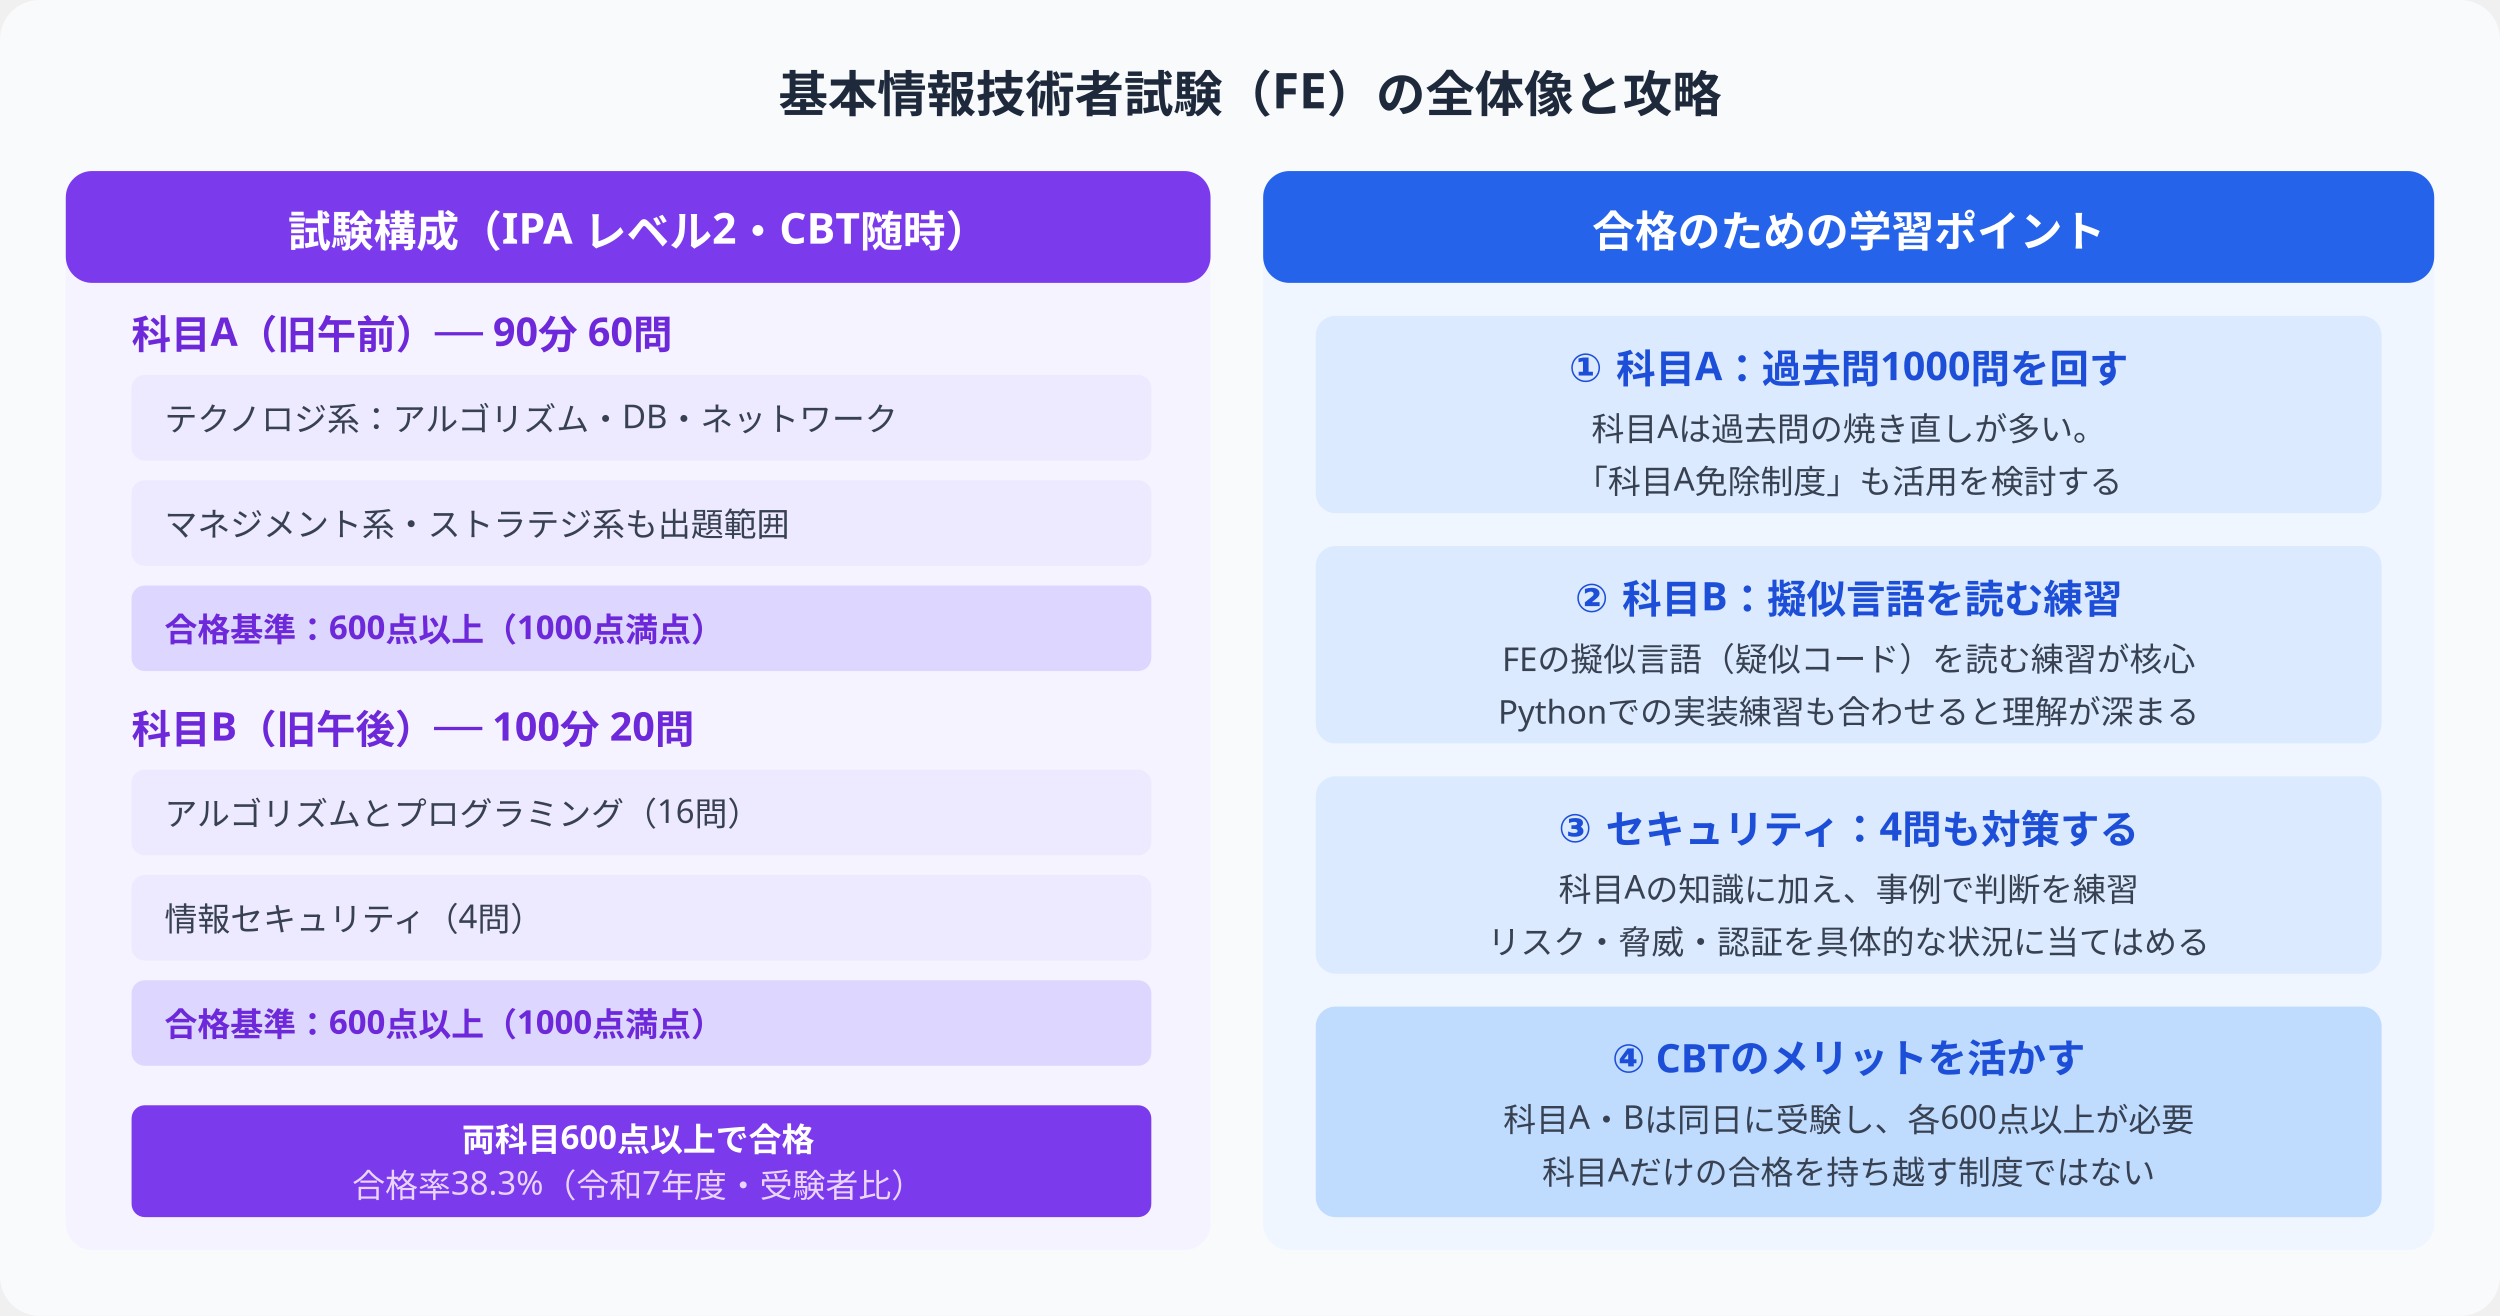
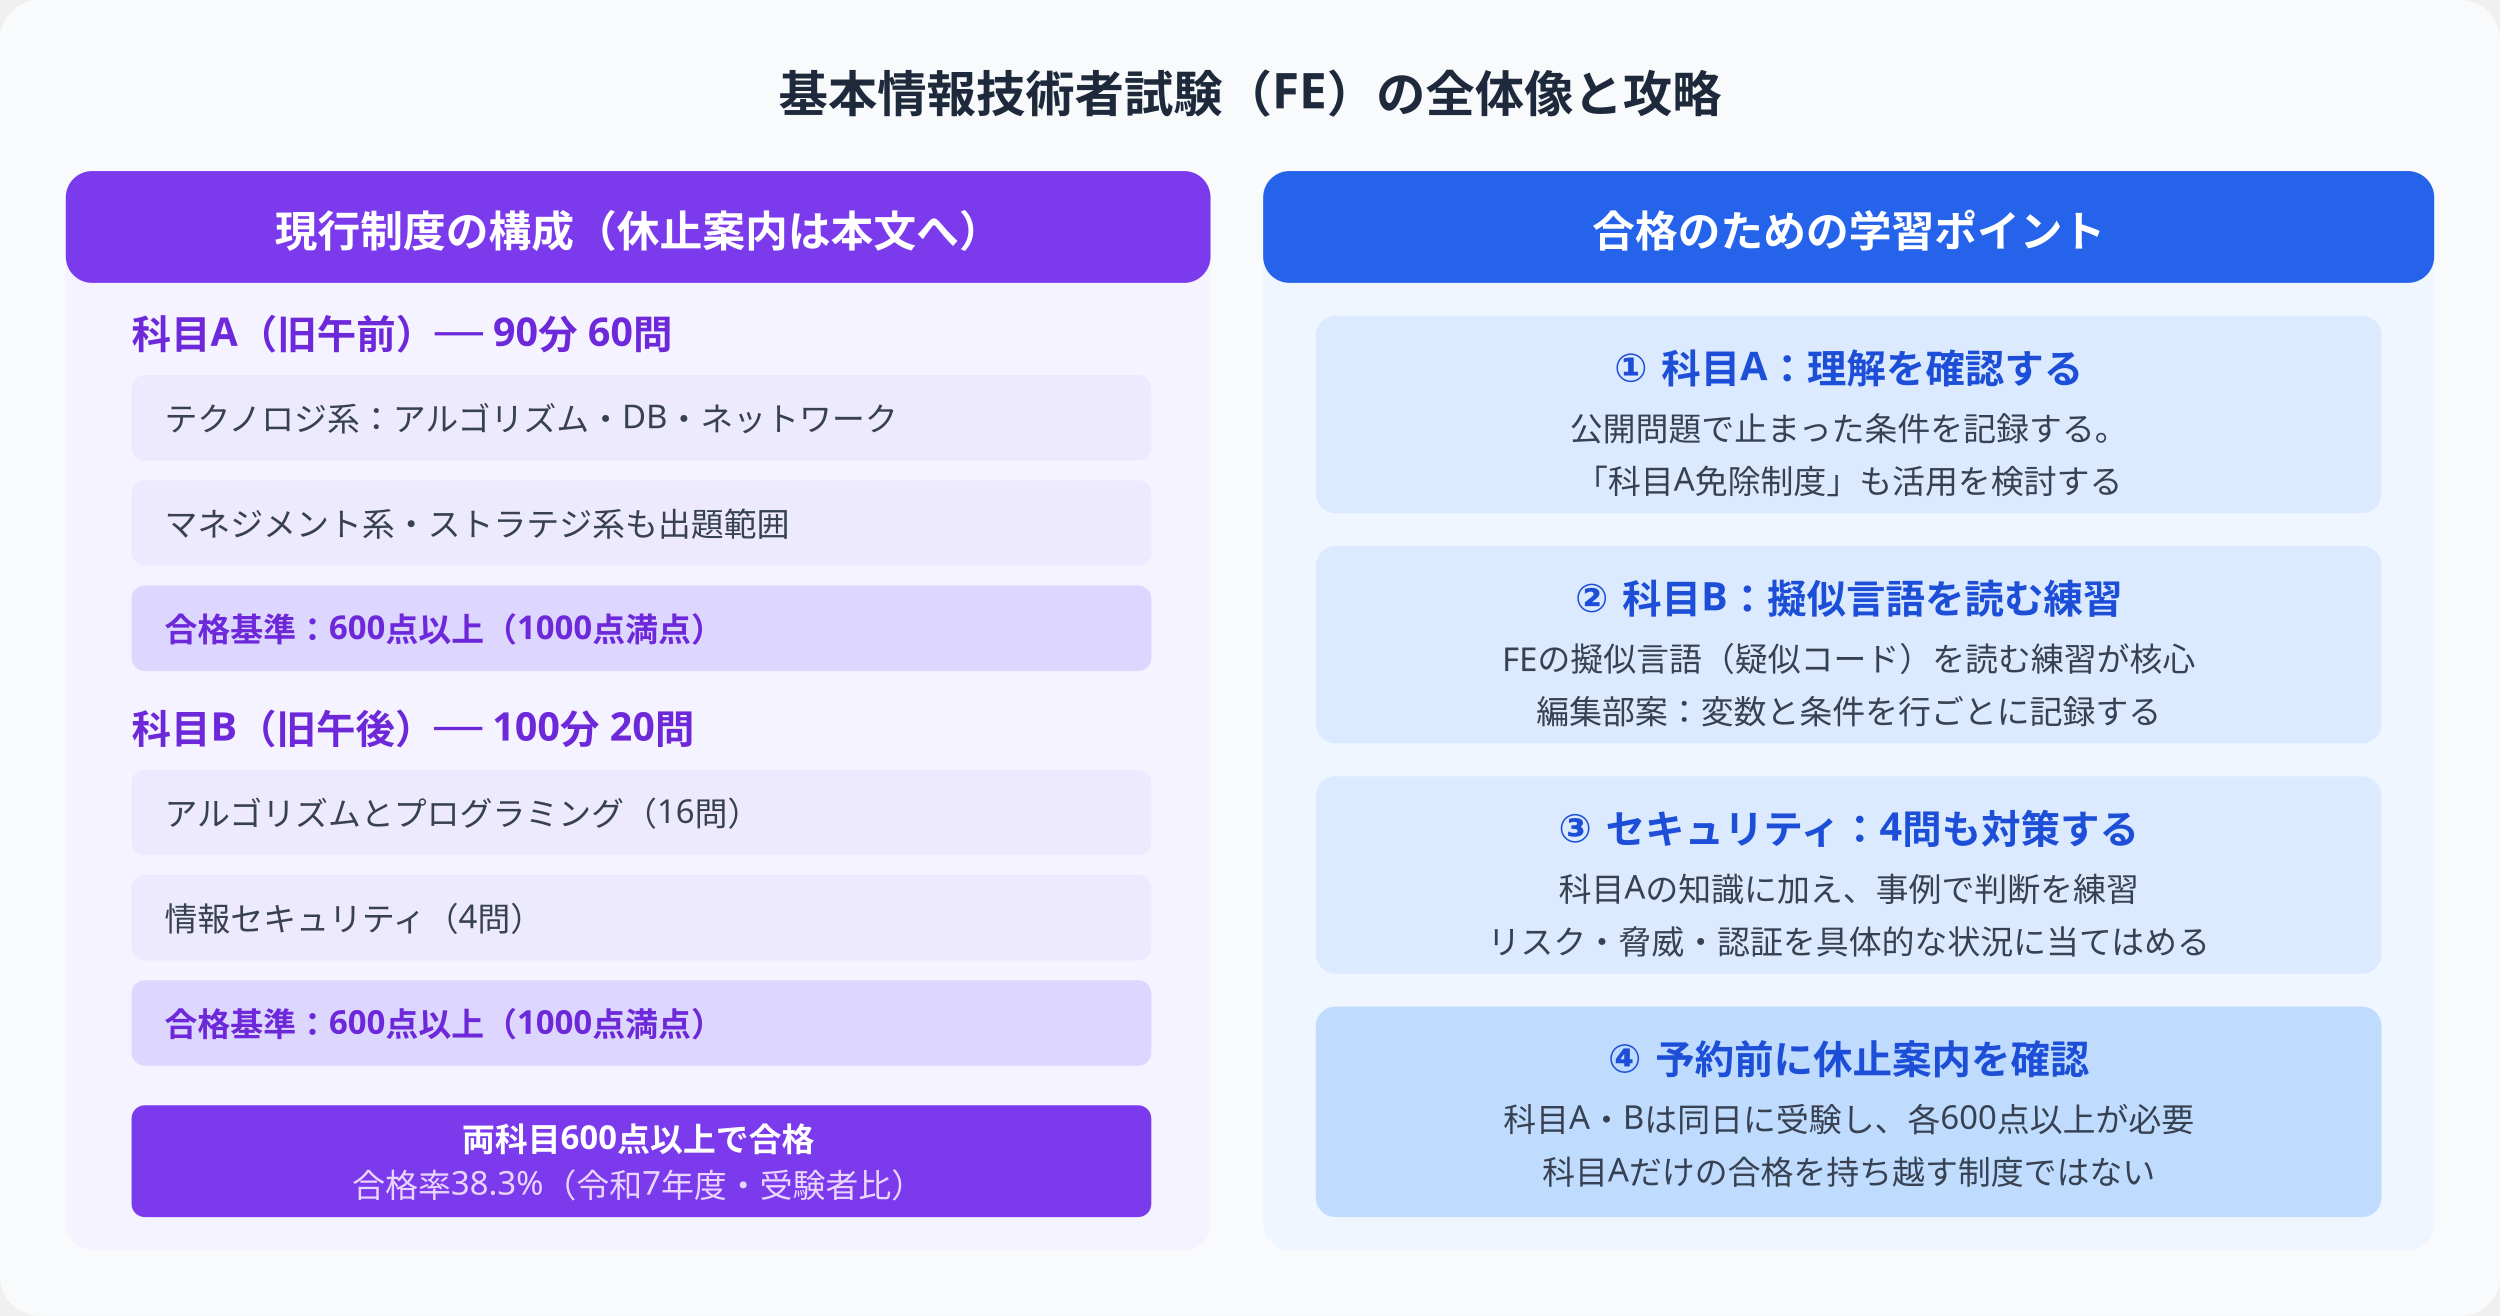
<svg xmlns="http://www.w3.org/2000/svg" viewBox="0 0 760 400" width="760" height="400">
  <defs>
    <style>text { font-family: 'Noto Sans JP','Hiragino Sans',sans-serif; }</style>
  </defs>
  <rect width="760" height="400" rx="12" fill="#F8FAFC" />
  <text x="380" y="34" text-anchor="middle" font-size="15" font-weight="700" fill="#1E293B">基本情報技術者試験（FE）の全体像と攻略</text>
  <rect x="20" y="52" width="348" height="328" rx="8" fill="#F5F3FF" />
  <rect x="20" y="52" width="348" height="34" rx="8" fill="#7C3AED" />
-   <text x="194" y="75" text-anchor="middle" font-size="13" font-weight="700" fill="#fff">試験構成（IPA レベル2・CBT随時）</text>
+   <text x="194" y="75" text-anchor="middle" font-size="13" font-weight="700" fill="#fff">現行制度の構成（休止案内は本文へ）</text>
  <text x="40" y="106" text-anchor="start" font-size="12" font-weight="700" fill="#6D28D9">科目A（旧午前）── 90分 60問</text>
  <rect x="40" y="114" width="310" height="26" rx="4" fill="#EDE9FE" />
  <text x="50" y="131" text-anchor="start" font-size="10" fill="#374151">テクノロジ系：アルゴリズム・DB・ネットワーク</text>
  <rect x="40" y="146" width="310" height="26" rx="4" fill="#EDE9FE" />
  <text x="50" y="163" text-anchor="start" font-size="10" fill="#374151">マネジメント系・ストラテジ系も出題範囲</text>
  <rect x="40" y="178" width="310" height="26" rx="4" fill="#DDD6FE" />
  <text x="50" y="195" text-anchor="start" font-size="10" font-weight="700" fill="#6D28D9">合格基準：600点以上（1000点満点）</text>
  <text x="40" y="226" text-anchor="start" font-size="12" font-weight="700" fill="#6D28D9">科目B（旧午後）── 100分 20問</text>
  <rect x="40" y="234" width="310" height="26" rx="4" fill="#EDE9FE" />
  <text x="50" y="251" text-anchor="start" font-size="10" fill="#374151">アルゴリズムとプログラミング（16問）</text>
  <rect x="40" y="266" width="310" height="26" rx="4" fill="#EDE9FE" />
  <text x="50" y="283" text-anchor="start" font-size="10" fill="#374151">情報セキュリティ（4問）</text>
  <rect x="40" y="298" width="310" height="26" rx="4" fill="#DDD6FE" />
  <text x="50" y="315" text-anchor="start" font-size="10" font-weight="700" fill="#6D28D9">合格基準：600点以上（1000点満点）</text>
  <rect x="40" y="336" width="310" height="34" rx="4" fill="#7C3AED" />
  <text x="194" y="350" text-anchor="middle" font-size="10" font-weight="700" fill="#fff">両科目600点以上で合格</text>
  <text x="194" y="364" text-anchor="middle" font-size="10" fill="#E9D5FF">合格率38.3%（令和7年度・受験者比）</text>
  <rect x="384" y="52" width="356" height="328" rx="8" fill="#EFF6FF" />
  <rect x="384" y="52" width="356" height="34" rx="8" fill="#2563EB" />
  <text x="562" y="75" text-anchor="middle" font-size="13" font-weight="700" fill="#fff">合格のための学習ポイント</text>
  <rect x="400" y="96" width="324" height="60" rx="6" fill="#DBEAFE" />
-   <text x="562" y="116" text-anchor="middle" font-size="12" font-weight="700" fill="#1D4ED8">① 科目A：過去問1000問を回す</text>
-   <text x="562" y="134" text-anchor="middle" font-size="10" fill="#374151">科目Aは過去問の焼き直しが多い。</text>
+   <text x="562" y="116" text-anchor="middle" font-size="12" font-weight="700" fill="#1D4ED8">① 科目A：理解を確認する</text>
+   <text x="562" y="134" text-anchor="middle" font-size="10" fill="#374151">公開問題で止まった条件を記録する。</text>
  <text x="562" y="150" text-anchor="middle" font-size="10" fill="#374151">「科目A免除制度」も活用を検討する</text>
  <rect x="400" y="166" width="324" height="60" rx="6" fill="#DBEAFE" />
  <text x="562" y="186" text-anchor="middle" font-size="12" font-weight="700" fill="#1D4ED8">② 科目B：擬似言語を読む練習</text>
  <text x="562" y="204" text-anchor="middle" font-size="10" fill="#374151">FEの擬似言語（疑似コード）を読む練習が核心</text>
-   <text x="562" y="220" text-anchor="middle" font-size="10" fill="#374151">Pythonでの実装練習も合わせると理解が深まる</text>
+   <text x="562" y="220" text-anchor="middle" font-size="10" fill="#374151">編集部案：変数と条件を行ごとに記録する</text>
  <rect x="400" y="236" width="324" height="60" rx="6" fill="#DBEAFE" />
  <text x="562" y="256" text-anchor="middle" font-size="12" font-weight="700" fill="#1D4ED8">③ セキュリティ：4問も対策する</text>
  <text x="562" y="274" text-anchor="middle" font-size="10" fill="#374151">科目Aの知識に加え、事例で判断を練習</text>
  <text x="562" y="290" text-anchor="middle" font-size="10" fill="#374151">リスク・脅威・認証を具体的な状況に当てはめる</text>
  <rect x="400" y="306" width="324" height="64" rx="6" fill="#BFDBFE" />
-   <text x="562" y="326" text-anchor="middle" font-size="12" font-weight="700" fill="#1D4ED8">④ CBTのメリットを活かす</text>
+   <text x="562" y="326" text-anchor="middle" font-size="12" font-weight="700" fill="#1D4ED8">④ 予約前に休止案内を確認</text>
  <text x="562" y="344" text-anchor="middle" font-size="10" fill="#374151">科目A・Bは同日に受験し、各600点以上が必要</text>
  <text x="562" y="360" text-anchor="middle" font-size="10" fill="#374151">科目Aだけの合格を持ち越す制度ではない</text>
</svg>
